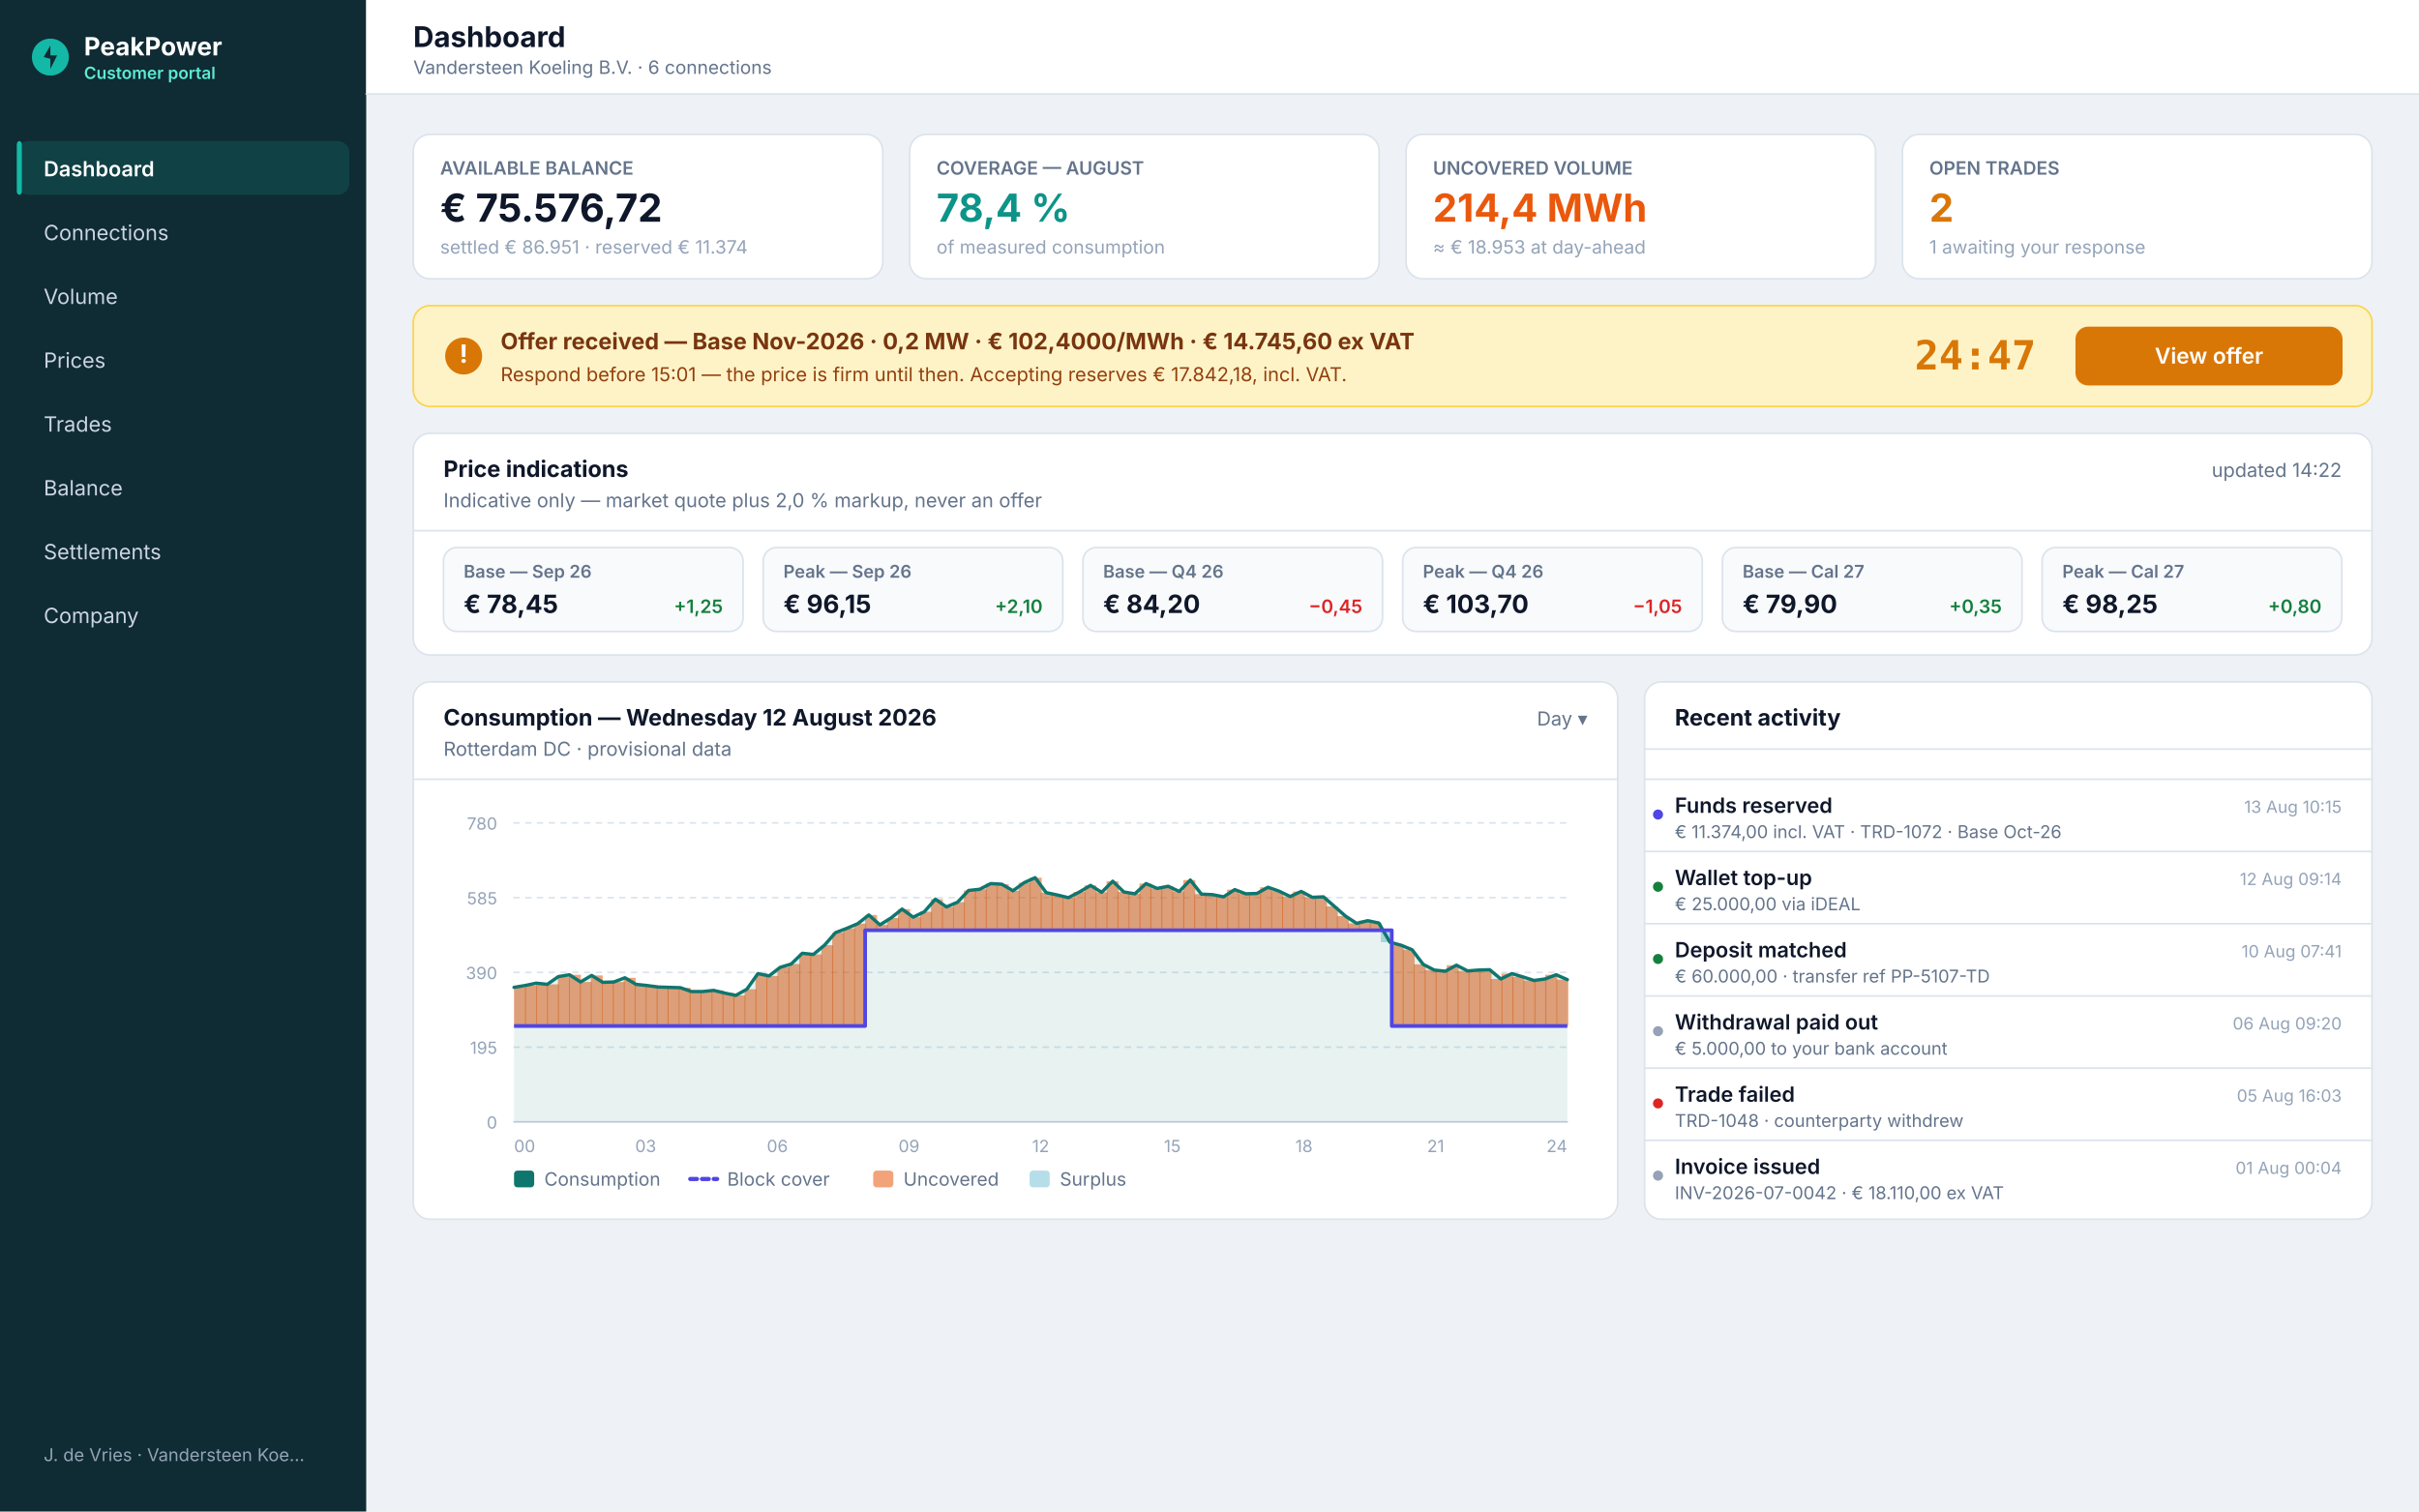
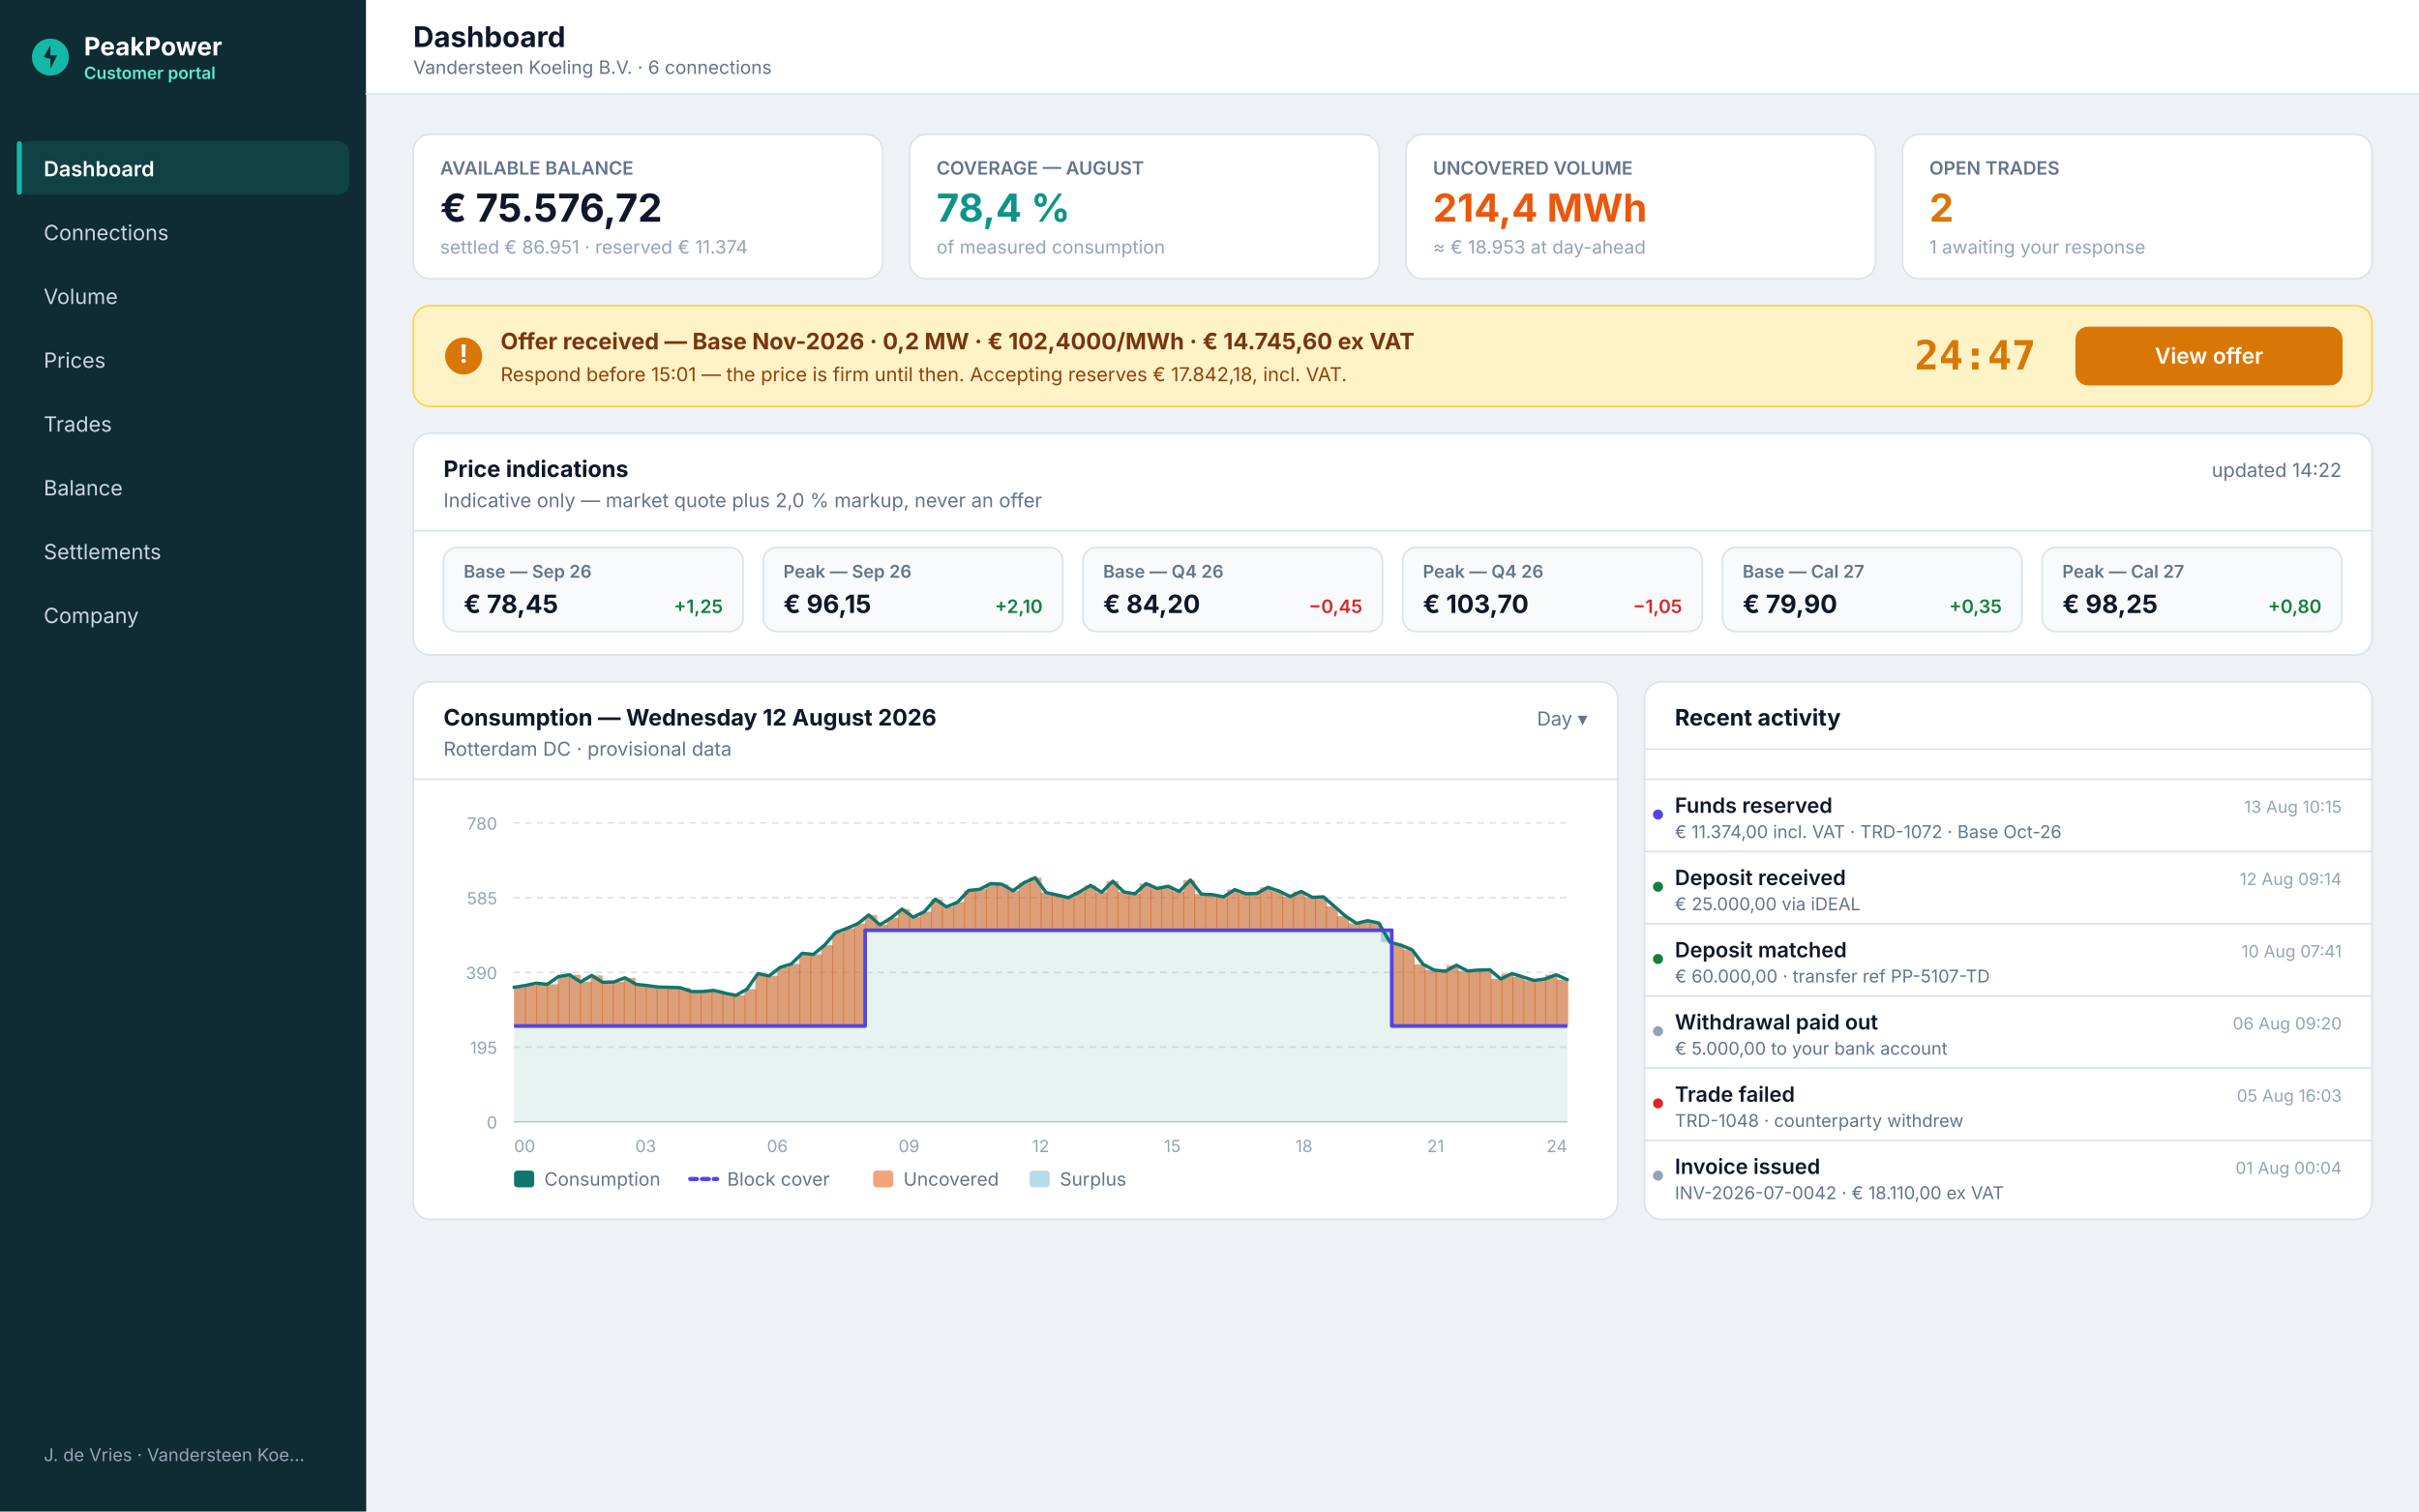
<svg xmlns="http://www.w3.org/2000/svg" viewBox="0 0 1440 900" width="1440" height="900" role="img" aria-label="Customer portal — dashboard">
  <rect x="0" y="0" width="1440" height="900" rx="0" fill="#eef2f6" stroke="none" />
  <rect x="0" y="0" width="218" height="900" rx="0" fill="#0f2b33" stroke="none" />
  <g>
    <circle cx="30" cy="34" r="11" fill="#14b8a6" stroke="none" stroke-width="1" />
    <path d="M 26 34 L 30 27 L 30 33 L 34 33 L 30 41 L 30 35 Z" fill="#0f2b33" stroke="none" stroke-width="2" stroke-linejoin="round" stroke-linecap="round" />
  </g>
  <text x="50" y="33" font-family="Inter, 'Segoe UI', -apple-system, BlinkMacSystemFont, 'Helvetica Neue', Arial, sans-serif" font-size="15" fill="#ffffff" font-weight="700" text-anchor="start">PeakPower</text>
  <text x="50" y="47" font-family="Inter, 'Segoe UI', -apple-system, BlinkMacSystemFont, 'Helvetica Neue', Arial, sans-serif" font-size="10" fill="#5eead4" font-weight="600" text-anchor="start">Customer portal</text>
  <rect x="10" y="84" width="198" height="32" rx="7" fill="rgba(20,184,166,0.16)" stroke="none" />
  <rect x="10" y="84" width="3" height="32" rx="2" fill="#14b8a6" stroke="none" />
  <text x="26" y="105" font-family="Inter, 'Segoe UI', -apple-system, BlinkMacSystemFont, 'Helvetica Neue', Arial, sans-serif" font-size="12.5" fill="#ffffff" font-weight="600" text-anchor="start">Dashboard</text>
  <text x="26" y="143" font-family="Inter, 'Segoe UI', -apple-system, BlinkMacSystemFont, 'Helvetica Neue', Arial, sans-serif" font-size="12.5" fill="#cbd5e1" font-weight="400" text-anchor="start">Connections</text>
  <text x="26" y="181" font-family="Inter, 'Segoe UI', -apple-system, BlinkMacSystemFont, 'Helvetica Neue', Arial, sans-serif" font-size="12.5" fill="#cbd5e1" font-weight="400" text-anchor="start">Volume</text>
  <text x="26" y="219" font-family="Inter, 'Segoe UI', -apple-system, BlinkMacSystemFont, 'Helvetica Neue', Arial, sans-serif" font-size="12.5" fill="#cbd5e1" font-weight="400" text-anchor="start">Prices</text>
  <text x="26" y="257" font-family="Inter, 'Segoe UI', -apple-system, BlinkMacSystemFont, 'Helvetica Neue', Arial, sans-serif" font-size="12.5" fill="#cbd5e1" font-weight="400" text-anchor="start">Trades</text>
  <text x="26" y="295" font-family="Inter, 'Segoe UI', -apple-system, BlinkMacSystemFont, 'Helvetica Neue', Arial, sans-serif" font-size="12.5" fill="#cbd5e1" font-weight="400" text-anchor="start">Balance</text>
  <text x="26" y="333" font-family="Inter, 'Segoe UI', -apple-system, BlinkMacSystemFont, 'Helvetica Neue', Arial, sans-serif" font-size="12.5" fill="#cbd5e1" font-weight="400" text-anchor="start">Settlements</text>
  <text x="26" y="371" font-family="Inter, 'Segoe UI', -apple-system, BlinkMacSystemFont, 'Helvetica Neue', Arial, sans-serif" font-size="12.5" fill="#cbd5e1" font-weight="400" text-anchor="start">Company</text>
  <text x="26" y="870" font-family="Inter, 'Segoe UI', -apple-system, BlinkMacSystemFont, 'Helvetica Neue', Arial, sans-serif" font-size="10.5" fill="#94a3b8" font-weight="400" text-anchor="start">J. de Vries · Vandersteen Koe…</text>
  <rect x="218" y="0" width="1222" height="56" rx="0" fill="#ffffff" stroke="none" />
  <line x1="218" y1="56" x2="1440" y2="56" stroke="#dbe3ec" stroke-width="1" stroke-linecap="round" />
  <text x="246" y="28" font-family="Inter, 'Segoe UI', -apple-system, BlinkMacSystemFont, 'Helvetica Neue', Arial, sans-serif" font-size="17" fill="#0f172a" font-weight="700" text-anchor="start">Dashboard</text>
  <text x="246" y="44" font-family="Inter, 'Segoe UI', -apple-system, BlinkMacSystemFont, 'Helvetica Neue', Arial, sans-serif" font-size="11" fill="#64748b" font-weight="400" text-anchor="start">Vandersteen Koeling B.V. · 6 connections</text>
  <rect x="246" y="80" width="279.5" height="86" rx="10" fill="#ffffff" stroke="#dbe3ec" stroke-width="1" />
  <text x="262" y="104" font-family="Inter, 'Segoe UI', -apple-system, BlinkMacSystemFont, 'Helvetica Neue', Arial, sans-serif" font-size="11" fill="#64748b" font-weight="600" text-anchor="start">AVAILABLE BALANCE</text>
  <text x="262" y="132" font-family="Inter, 'Segoe UI', -apple-system, BlinkMacSystemFont, 'Helvetica Neue', Arial, sans-serif" font-size="23" fill="#0f172a" font-weight="700" text-anchor="start">€ 75.576,72</text>
  <text x="262" y="151" font-family="Inter, 'Segoe UI', -apple-system, BlinkMacSystemFont, 'Helvetica Neue', Arial, sans-serif" font-size="11" fill="#94a3b8" font-weight="400" text-anchor="start">settled € 86.951 · reserved € 11.374</text>
  <rect x="541.5" y="80" width="279.5" height="86" rx="10" fill="#ffffff" stroke="#dbe3ec" stroke-width="1" />
  <text x="557.5" y="104" font-family="Inter, 'Segoe UI', -apple-system, BlinkMacSystemFont, 'Helvetica Neue', Arial, sans-serif" font-size="11" fill="#64748b" font-weight="600" text-anchor="start">COVERAGE — AUGUST</text>
  <text x="557.5" y="132" font-family="Inter, 'Segoe UI', -apple-system, BlinkMacSystemFont, 'Helvetica Neue', Arial, sans-serif" font-size="23" fill="#0d9488" font-weight="700" text-anchor="start">78,4 %</text>
  <text x="557.5" y="151" font-family="Inter, 'Segoe UI', -apple-system, BlinkMacSystemFont, 'Helvetica Neue', Arial, sans-serif" font-size="11" fill="#94a3b8" font-weight="400" text-anchor="start">of measured consumption</text>
  <rect x="837" y="80" width="279.5" height="86" rx="10" fill="#ffffff" stroke="#dbe3ec" stroke-width="1" />
  <text x="853" y="104" font-family="Inter, 'Segoe UI', -apple-system, BlinkMacSystemFont, 'Helvetica Neue', Arial, sans-serif" font-size="11" fill="#64748b" font-weight="600" text-anchor="start">UNCOVERED VOLUME</text>
  <text x="853" y="132" font-family="Inter, 'Segoe UI', -apple-system, BlinkMacSystemFont, 'Helvetica Neue', Arial, sans-serif" font-size="23" fill="#ea580c" font-weight="700" text-anchor="start">214,4 MWh</text>
  <text x="853" y="151" font-family="Inter, 'Segoe UI', -apple-system, BlinkMacSystemFont, 'Helvetica Neue', Arial, sans-serif" font-size="11" fill="#94a3b8" font-weight="400" text-anchor="start">≈ € 18.953 at day-ahead</text>
  <rect x="1132.5" y="80" width="279.5" height="86" rx="10" fill="#ffffff" stroke="#dbe3ec" stroke-width="1" />
  <text x="1148.5" y="104" font-family="Inter, 'Segoe UI', -apple-system, BlinkMacSystemFont, 'Helvetica Neue', Arial, sans-serif" font-size="11" fill="#64748b" font-weight="600" text-anchor="start">OPEN TRADES</text>
  <text x="1148.5" y="132" font-family="Inter, 'Segoe UI', -apple-system, BlinkMacSystemFont, 'Helvetica Neue', Arial, sans-serif" font-size="23" fill="#d97706" font-weight="700" text-anchor="start">2</text>
  <text x="1148.5" y="151" font-family="Inter, 'Segoe UI', -apple-system, BlinkMacSystemFont, 'Helvetica Neue', Arial, sans-serif" font-size="11" fill="#94a3b8" font-weight="400" text-anchor="start">1 awaiting your response</text>
  <rect x="246" y="182" width="1166" height="60" rx="10" fill="#fef3c7" stroke="#fcd34d" stroke-width="1" />
  <circle cx="276" cy="212" r="11" fill="#d97706" stroke="none" stroke-width="1" />
  <text x="276" y="216" font-family="Inter, 'Segoe UI', -apple-system, BlinkMacSystemFont, 'Helvetica Neue', Arial, sans-serif" font-size="15" fill="#fff" font-weight="700" text-anchor="middle">!</text>
  <text x="298" y="208" font-family="Inter, 'Segoe UI', -apple-system, BlinkMacSystemFont, 'Helvetica Neue', Arial, sans-serif" font-size="13.5" fill="#78350f" font-weight="700" text-anchor="start">Offer received — Base Nov-2026 · 0,2 MW · € 102,4000/MWh · € 14.745,60 ex VAT</text>
  <text x="298" y="227" font-family="Inter, 'Segoe UI', -apple-system, BlinkMacSystemFont, 'Helvetica Neue', Arial, sans-serif" font-size="11.5" fill="#92400e" font-weight="400" text-anchor="start">Respond before 15:01 — the price is firm until then. Accepting reserves € 17.842,18, incl. VAT.</text>
  <text x="1212" y="220" font-family="'SF Mono', 'Cascadia Mono', Menlo, Consolas, monospace" font-size="24" fill="#d97706" font-weight="700" text-anchor="end">24:47</text>
  <rect x="1236" y="195" width="158" height="34" rx="7" fill="#d97706" stroke="#d97706" stroke-width="1" />
  <text x="1315" y="216.5" font-family="Inter, 'Segoe UI', -apple-system, BlinkMacSystemFont, 'Helvetica Neue', Arial, sans-serif" font-size="13" fill="#ffffff" font-weight="600" text-anchor="middle">View offer</text>
  <rect x="246" y="258" width="1166" height="132" rx="10" fill="#ffffff" stroke="#dbe3ec" stroke-width="1" />
  <text x="264" y="284" font-family="Inter, 'Segoe UI', -apple-system, BlinkMacSystemFont, 'Helvetica Neue', Arial, sans-serif" font-size="13.5" fill="#0f172a" font-weight="700" text-anchor="start">Price indications</text>
  <text x="264" y="302" font-family="Inter, 'Segoe UI', -apple-system, BlinkMacSystemFont, 'Helvetica Neue', Arial, sans-serif" font-size="11.5" fill="#64748b" font-weight="400" text-anchor="start">Indicative only — market quote plus 2,0 % markup, never an offer</text>
  <text x="1394" y="284" font-family="Inter, 'Segoe UI', -apple-system, BlinkMacSystemFont, 'Helvetica Neue', Arial, sans-serif" font-size="11.5" fill="#64748b" font-weight="400" text-anchor="end">updated 14:22</text>
  <line x1="246" y1="316" x2="1412" y2="316" stroke="#dbe3ec" stroke-width="1" stroke-linecap="round" />
  <rect x="264" y="326" width="178.333" height="50" rx="8" fill="#f8fafc" stroke="#dbe3ec" stroke-width="1" />
  <text x="276" y="344" font-family="Inter, 'Segoe UI', -apple-system, BlinkMacSystemFont, 'Helvetica Neue', Arial, sans-serif" font-size="10.5" fill="#64748b" font-weight="600" text-anchor="start">Base — Sep 26</text>
  <text x="276" y="365" font-family="Inter, 'Segoe UI', -apple-system, BlinkMacSystemFont, 'Helvetica Neue', Arial, sans-serif" font-size="15" fill="#0f172a" font-weight="700" text-anchor="start">€ 78,45</text>
  <text x="430.333" y="365" font-family="Inter, 'Segoe UI', -apple-system, BlinkMacSystemFont, 'Helvetica Neue', Arial, sans-serif" font-size="11" fill="#15803d" font-weight="600" text-anchor="end">+1,25</text>
  <rect x="454.333" y="326" width="178.333" height="50" rx="8" fill="#f8fafc" stroke="#dbe3ec" stroke-width="1" />
  <text x="466.333" y="344" font-family="Inter, 'Segoe UI', -apple-system, BlinkMacSystemFont, 'Helvetica Neue', Arial, sans-serif" font-size="10.5" fill="#64748b" font-weight="600" text-anchor="start">Peak — Sep 26</text>
  <text x="466.333" y="365" font-family="Inter, 'Segoe UI', -apple-system, BlinkMacSystemFont, 'Helvetica Neue', Arial, sans-serif" font-size="15" fill="#0f172a" font-weight="700" text-anchor="start">€ 96,15</text>
  <text x="620.667" y="365" font-family="Inter, 'Segoe UI', -apple-system, BlinkMacSystemFont, 'Helvetica Neue', Arial, sans-serif" font-size="11" fill="#15803d" font-weight="600" text-anchor="end">+2,10</text>
  <rect x="644.667" y="326" width="178.333" height="50" rx="8" fill="#f8fafc" stroke="#dbe3ec" stroke-width="1" />
  <text x="656.667" y="344" font-family="Inter, 'Segoe UI', -apple-system, BlinkMacSystemFont, 'Helvetica Neue', Arial, sans-serif" font-size="10.5" fill="#64748b" font-weight="600" text-anchor="start">Base — Q4 26</text>
  <text x="656.667" y="365" font-family="Inter, 'Segoe UI', -apple-system, BlinkMacSystemFont, 'Helvetica Neue', Arial, sans-serif" font-size="15" fill="#0f172a" font-weight="700" text-anchor="start">€ 84,20</text>
  <text x="811" y="365" font-family="Inter, 'Segoe UI', -apple-system, BlinkMacSystemFont, 'Helvetica Neue', Arial, sans-serif" font-size="11" fill="#dc2626" font-weight="600" text-anchor="end">−0,45</text>
  <rect x="835" y="326" width="178.333" height="50" rx="8" fill="#f8fafc" stroke="#dbe3ec" stroke-width="1" />
  <text x="847" y="344" font-family="Inter, 'Segoe UI', -apple-system, BlinkMacSystemFont, 'Helvetica Neue', Arial, sans-serif" font-size="10.5" fill="#64748b" font-weight="600" text-anchor="start">Peak — Q4 26</text>
  <text x="847" y="365" font-family="Inter, 'Segoe UI', -apple-system, BlinkMacSystemFont, 'Helvetica Neue', Arial, sans-serif" font-size="15" fill="#0f172a" font-weight="700" text-anchor="start">€ 103,70</text>
  <text x="1001.333" y="365" font-family="Inter, 'Segoe UI', -apple-system, BlinkMacSystemFont, 'Helvetica Neue', Arial, sans-serif" font-size="11" fill="#dc2626" font-weight="600" text-anchor="end">−1,05</text>
  <rect x="1025.333" y="326" width="178.333" height="50" rx="8" fill="#f8fafc" stroke="#dbe3ec" stroke-width="1" />
  <text x="1037.333" y="344" font-family="Inter, 'Segoe UI', -apple-system, BlinkMacSystemFont, 'Helvetica Neue', Arial, sans-serif" font-size="10.5" fill="#64748b" font-weight="600" text-anchor="start">Base — Cal 27</text>
  <text x="1037.333" y="365" font-family="Inter, 'Segoe UI', -apple-system, BlinkMacSystemFont, 'Helvetica Neue', Arial, sans-serif" font-size="15" fill="#0f172a" font-weight="700" text-anchor="start">€ 79,90</text>
  <text x="1191.667" y="365" font-family="Inter, 'Segoe UI', -apple-system, BlinkMacSystemFont, 'Helvetica Neue', Arial, sans-serif" font-size="11" fill="#15803d" font-weight="600" text-anchor="end">+0,35</text>
  <rect x="1215.667" y="326" width="178.333" height="50" rx="8" fill="#f8fafc" stroke="#dbe3ec" stroke-width="1" />
  <text x="1227.667" y="344" font-family="Inter, 'Segoe UI', -apple-system, BlinkMacSystemFont, 'Helvetica Neue', Arial, sans-serif" font-size="10.5" fill="#64748b" font-weight="600" text-anchor="start">Peak — Cal 27</text>
  <text x="1227.667" y="365" font-family="Inter, 'Segoe UI', -apple-system, BlinkMacSystemFont, 'Helvetica Neue', Arial, sans-serif" font-size="15" fill="#0f172a" font-weight="700" text-anchor="start">€ 98,25</text>
  <text x="1382" y="365" font-family="Inter, 'Segoe UI', -apple-system, BlinkMacSystemFont, 'Helvetica Neue', Arial, sans-serif" font-size="11" fill="#15803d" font-weight="600" text-anchor="end">+0,80</text>
  <rect x="246" y="406" width="717" height="320" rx="10" fill="#ffffff" stroke="#dbe3ec" stroke-width="1" />
  <text x="264" y="432" font-family="Inter, 'Segoe UI', -apple-system, BlinkMacSystemFont, 'Helvetica Neue', Arial, sans-serif" font-size="13.5" fill="#0f172a" font-weight="700" text-anchor="start">Consumption — Wednesday 12 August 2026</text>
  <text x="264" y="450" font-family="Inter, 'Segoe UI', -apple-system, BlinkMacSystemFont, 'Helvetica Neue', Arial, sans-serif" font-size="11.5" fill="#64748b" font-weight="400" text-anchor="start">Rotterdam DC · provisional data</text>
  <text x="945" y="432" font-family="Inter, 'Segoe UI', -apple-system, BlinkMacSystemFont, 'Helvetica Neue', Arial, sans-serif" font-size="11.5" fill="#64748b" font-weight="400" text-anchor="end">Day ▾</text>
  <line x1="246" y1="464" x2="963" y2="464" stroke="#dbe3ec" stroke-width="1" stroke-linecap="round" />
  <line x1="306" y1="490" x2="933" y2="490" stroke="#dbe3ec" stroke-width="1" stroke-dasharray="3 4" stroke-linecap="round" />
  <text x="296" y="494" font-family="Inter, 'Segoe UI', -apple-system, BlinkMacSystemFont, 'Helvetica Neue', Arial, sans-serif" font-size="10" fill="#94a3b8" font-weight="400" text-anchor="end">780</text>
  <line x1="306" y1="534.5" x2="933" y2="534.5" stroke="#dbe3ec" stroke-width="1" stroke-dasharray="3 4" stroke-linecap="round" />
  <text x="296" y="538.5" font-family="Inter, 'Segoe UI', -apple-system, BlinkMacSystemFont, 'Helvetica Neue', Arial, sans-serif" font-size="10" fill="#94a3b8" font-weight="400" text-anchor="end">585</text>
  <line x1="306" y1="579" x2="933" y2="579" stroke="#dbe3ec" stroke-width="1" stroke-dasharray="3 4" stroke-linecap="round" />
  <text x="296" y="583" font-family="Inter, 'Segoe UI', -apple-system, BlinkMacSystemFont, 'Helvetica Neue', Arial, sans-serif" font-size="10" fill="#94a3b8" font-weight="400" text-anchor="end">390</text>
  <line x1="306" y1="623.5" x2="933" y2="623.5" stroke="#dbe3ec" stroke-width="1" stroke-dasharray="3 4" stroke-linecap="round" />
  <text x="296" y="627.5" font-family="Inter, 'Segoe UI', -apple-system, BlinkMacSystemFont, 'Helvetica Neue', Arial, sans-serif" font-size="10" fill="#94a3b8" font-weight="400" text-anchor="end">195</text>
  <line x1="306" y1="668" x2="933" y2="668" stroke="#c3cede" stroke-width="1" stroke-linecap="round" />
  <text x="296" y="672" font-family="Inter, 'Segoe UI', -apple-system, BlinkMacSystemFont, 'Helvetica Neue', Arial, sans-serif" font-size="10" fill="#94a3b8" font-weight="400" text-anchor="end">0</text>
  <text x="306" y="686" font-family="Inter, 'Segoe UI', -apple-system, BlinkMacSystemFont, 'Helvetica Neue', Arial, sans-serif" font-size="10" fill="#94a3b8" font-weight="400" text-anchor="start">00</text>
  <text x="384.375" y="686" font-family="Inter, 'Segoe UI', -apple-system, BlinkMacSystemFont, 'Helvetica Neue', Arial, sans-serif" font-size="10" fill="#94a3b8" font-weight="400" text-anchor="middle">03</text>
  <text x="462.75" y="686" font-family="Inter, 'Segoe UI', -apple-system, BlinkMacSystemFont, 'Helvetica Neue', Arial, sans-serif" font-size="10" fill="#94a3b8" font-weight="400" text-anchor="middle">06</text>
  <text x="541.125" y="686" font-family="Inter, 'Segoe UI', -apple-system, BlinkMacSystemFont, 'Helvetica Neue', Arial, sans-serif" font-size="10" fill="#94a3b8" font-weight="400" text-anchor="middle">09</text>
  <text x="619.5" y="686" font-family="Inter, 'Segoe UI', -apple-system, BlinkMacSystemFont, 'Helvetica Neue', Arial, sans-serif" font-size="10" fill="#94a3b8" font-weight="400" text-anchor="middle">12</text>
  <text x="697.875" y="686" font-family="Inter, 'Segoe UI', -apple-system, BlinkMacSystemFont, 'Helvetica Neue', Arial, sans-serif" font-size="10" fill="#94a3b8" font-weight="400" text-anchor="middle">15</text>
  <text x="776.25" y="686" font-family="Inter, 'Segoe UI', -apple-system, BlinkMacSystemFont, 'Helvetica Neue', Arial, sans-serif" font-size="10" fill="#94a3b8" font-weight="400" text-anchor="middle">18</text>
  <text x="854.625" y="686" font-family="Inter, 'Segoe UI', -apple-system, BlinkMacSystemFont, 'Helvetica Neue', Arial, sans-serif" font-size="10" fill="#94a3b8" font-weight="400" text-anchor="middle">21</text>
  <text x="933" y="686" font-family="Inter, 'Segoe UI', -apple-system, BlinkMacSystemFont, 'Helvetica Neue', Arial, sans-serif" font-size="10" fill="#94a3b8" font-weight="400" text-anchor="end">24</text>
  <rect x="822.0" y="553.9" width="7.1" height="7.1" fill="#0891b2" opacity="0.3" />
  <rect x="306.0" y="587.9" width="7.1" height="23.0" fill="#ea580c" opacity="0.55" />
  <rect x="312.5" y="586.8" width="7.1" height="24.2" fill="#ea580c" opacity="0.55" />
  <rect x="319.1" y="585.4" width="7.1" height="25.6" fill="#ea580c" opacity="0.55" />
  <rect x="325.6" y="586.1" width="7.1" height="24.9" fill="#ea580c" opacity="0.55" />
  <rect x="332.1" y="581.5" width="7.1" height="29.4" fill="#ea580c" opacity="0.55" />
  <rect x="338.7" y="580.4" width="7.1" height="30.6" fill="#ea580c" opacity="0.55" />
  <rect x="345.2" y="584.7" width="7.1" height="26.2" fill="#ea580c" opacity="0.55" />
  <rect x="351.7" y="580.8" width="7.1" height="30.1" fill="#ea580c" opacity="0.55" />
  <rect x="358.3" y="584.9" width="7.1" height="26.0" fill="#ea580c" opacity="0.55" />
  <rect x="364.8" y="584.7" width="7.1" height="26.2" fill="#ea580c" opacity="0.55" />
  <rect x="371.3" y="582.2" width="7.1" height="28.8" fill="#ea580c" opacity="0.55" />
  <rect x="377.8" y="586.1" width="7.1" height="24.9" fill="#ea580c" opacity="0.55" />
  <rect x="384.4" y="586.8" width="7.1" height="24.2" fill="#ea580c" opacity="0.55" />
  <rect x="390.9" y="587.7" width="7.1" height="23.3" fill="#ea580c" opacity="0.55" />
  <rect x="397.4" y="587.9" width="7.1" height="23.0" fill="#ea580c" opacity="0.55" />
  <rect x="404.0" y="588.1" width="7.1" height="22.8" fill="#ea580c" opacity="0.55" />
  <rect x="410.5" y="590.4" width="7.1" height="20.5" fill="#ea580c" opacity="0.55" />
  <rect x="417.0" y="590.4" width="7.1" height="20.5" fill="#ea580c" opacity="0.55" />
  <rect x="423.6" y="589.7" width="7.1" height="21.2" fill="#ea580c" opacity="0.55" />
  <rect x="430.1" y="591.3" width="7.1" height="19.6" fill="#ea580c" opacity="0.55" />
  <rect x="436.6" y="592.7" width="7.1" height="18.3" fill="#ea580c" opacity="0.55" />
  <rect x="443.2" y="589.0" width="7.1" height="21.9" fill="#ea580c" opacity="0.55" />
  <rect x="449.7" y="579.7" width="7.1" height="31.3" fill="#ea580c" opacity="0.55" />
  <rect x="456.2" y="581.1" width="7.1" height="29.9" fill="#ea580c" opacity="0.55" />
  <rect x="462.8" y="576.0" width="7.1" height="34.9" fill="#ea580c" opacity="0.55" />
  <rect x="469.3" y="574.0" width="7.1" height="37.0" fill="#ea580c" opacity="0.55" />
  <rect x="475.8" y="567.6" width="7.1" height="43.4" fill="#ea580c" opacity="0.55" />
  <rect x="482.3" y="568.3" width="7.1" height="42.7" fill="#ea580c" opacity="0.55" />
  <rect x="488.9" y="562.8" width="7.1" height="48.2" fill="#ea580c" opacity="0.55" />
  <rect x="495.4" y="555.3" width="7.1" height="55.7" fill="#ea580c" opacity="0.55" />
  <rect x="501.9" y="552.8" width="7.1" height="58.2" fill="#ea580c" opacity="0.55" />
  <rect x="508.5" y="550.0" width="7.1" height="60.9" fill="#ea580c" opacity="0.55" />
  <rect x="515.0" y="544.8" width="7.1" height="9.1" fill="#ea580c" opacity="0.55" />
  <rect x="521.5" y="550.7" width="7.1" height="3.2" fill="#ea580c" opacity="0.55" />
  <rect x="528.1" y="546.6" width="7.1" height="7.3" fill="#ea580c" opacity="0.55" />
  <rect x="534.6" y="541.3" width="7.1" height="12.6" fill="#ea580c" opacity="0.55" />
  <rect x="541.1" y="546.1" width="7.1" height="7.8" fill="#ea580c" opacity="0.55" />
  <rect x="547.7" y="542.9" width="7.1" height="11.0" fill="#ea580c" opacity="0.55" />
  <rect x="554.2" y="535.4" width="7.1" height="18.5" fill="#ea580c" opacity="0.55" />
  <rect x="560.7" y="540.0" width="7.1" height="13.9" fill="#ea580c" opacity="0.55" />
  <rect x="567.3" y="537.2" width="7.1" height="16.7" fill="#ea580c" opacity="0.55" />
  <rect x="573.8" y="530.2" width="7.1" height="23.7" fill="#ea580c" opacity="0.55" />
  <rect x="580.3" y="529.5" width="7.1" height="24.4" fill="#ea580c" opacity="0.55" />
  <rect x="586.8" y="526.1" width="7.1" height="27.8" fill="#ea580c" opacity="0.55" />
  <rect x="593.4" y="526.5" width="7.1" height="27.4" fill="#ea580c" opacity="0.55" />
  <rect x="599.9" y="530.4" width="7.1" height="23.5" fill="#ea580c" opacity="0.55" />
  <rect x="606.4" y="525.6" width="7.1" height="28.3" fill="#ea580c" opacity="0.55" />
  <rect x="613.0" y="522.6" width="7.1" height="31.3" fill="#ea580c" opacity="0.55" />
  <rect x="619.5" y="531.5" width="7.1" height="22.4" fill="#ea580c" opacity="0.55" />
  <rect x="626.0" y="532.9" width="7.1" height="21.0" fill="#ea580c" opacity="0.55" />
  <rect x="632.6" y="534.5" width="7.1" height="19.4" fill="#ea580c" opacity="0.55" />
  <rect x="639.1" y="531.1" width="7.1" height="22.8" fill="#ea580c" opacity="0.55" />
  <rect x="645.6" y="527.2" width="7.1" height="26.7" fill="#ea580c" opacity="0.55" />
  <rect x="652.2" y="531.3" width="7.1" height="22.6" fill="#ea580c" opacity="0.55" />
  <rect x="658.7" y="524.7" width="7.1" height="29.2" fill="#ea580c" opacity="0.55" />
  <rect x="665.2" y="531.1" width="7.1" height="22.8" fill="#ea580c" opacity="0.55" />
  <rect x="671.8" y="532.2" width="7.1" height="21.7" fill="#ea580c" opacity="0.55" />
  <rect x="678.3" y="526.1" width="7.1" height="27.8" fill="#ea580c" opacity="0.55" />
  <rect x="684.8" y="529.0" width="7.1" height="24.9" fill="#ea580c" opacity="0.55" />
  <rect x="691.3" y="527.7" width="7.1" height="26.2" fill="#ea580c" opacity="0.55" />
  <rect x="697.9" y="530.8" width="7.1" height="23.0" fill="#ea580c" opacity="0.55" />
  <rect x="704.4" y="524.0" width="7.1" height="29.9" fill="#ea580c" opacity="0.55" />
  <rect x="710.9" y="532.4" width="7.1" height="21.5" fill="#ea580c" opacity="0.55" />
  <rect x="717.5" y="532.7" width="7.1" height="21.2" fill="#ea580c" opacity="0.55" />
  <rect x="724.0" y="534.0" width="7.1" height="19.9" fill="#ea580c" opacity="0.55" />
  <rect x="730.5" y="529.7" width="7.1" height="24.2" fill="#ea580c" opacity="0.55" />
  <rect x="737.1" y="532.2" width="7.1" height="21.7" fill="#ea580c" opacity="0.55" />
  <rect x="743.6" y="532.0" width="7.1" height="21.9" fill="#ea580c" opacity="0.55" />
  <rect x="750.1" y="528.3" width="7.1" height="25.6" fill="#ea580c" opacity="0.55" />
  <rect x="756.7" y="530.6" width="7.1" height="23.3" fill="#ea580c" opacity="0.55" />
  <rect x="763.2" y="533.8" width="7.1" height="20.1" fill="#ea580c" opacity="0.55" />
  <rect x="769.7" y="530.8" width="7.1" height="23.0" fill="#ea580c" opacity="0.55" />
  <rect x="776.3" y="534.3" width="7.1" height="19.6" fill="#ea580c" opacity="0.55" />
  <rect x="782.8" y="534.0" width="7.1" height="19.9" fill="#ea580c" opacity="0.55" />
  <rect x="789.3" y="539.7" width="7.1" height="14.1" fill="#ea580c" opacity="0.55" />
  <rect x="795.8" y="545.5" width="7.1" height="8.4" fill="#ea580c" opacity="0.55" />
  <rect x="802.4" y="549.8" width="7.1" height="4.1" fill="#ea580c" opacity="0.55" />
  <rect x="808.9" y="548.2" width="7.1" height="5.7" fill="#ea580c" opacity="0.55" />
  <rect x="815.4" y="549.6" width="7.1" height="4.3" fill="#ea580c" opacity="0.55" />
  <rect x="828.5" y="562.8" width="7.1" height="48.2" fill="#ea580c" opacity="0.55" />
  <rect x="835.0" y="565.5" width="7.1" height="45.4" fill="#ea580c" opacity="0.55" />
  <rect x="841.6" y="574.2" width="7.1" height="36.7" fill="#ea580c" opacity="0.55" />
  <rect x="848.1" y="577.6" width="7.1" height="33.3" fill="#ea580c" opacity="0.55" />
  <rect x="854.6" y="578.3" width="7.1" height="32.6" fill="#ea580c" opacity="0.55" />
  <rect x="861.2" y="574.7" width="7.1" height="36.3" fill="#ea580c" opacity="0.55" />
  <rect x="867.7" y="578.1" width="7.1" height="32.9" fill="#ea580c" opacity="0.55" />
  <rect x="874.2" y="577.6" width="7.1" height="33.3" fill="#ea580c" opacity="0.55" />
  <rect x="880.8" y="577.4" width="7.1" height="33.5" fill="#ea580c" opacity="0.55" />
  <rect x="887.3" y="582.9" width="7.1" height="28.1" fill="#ea580c" opacity="0.55" />
  <rect x="893.8" y="579.7" width="7.1" height="31.3" fill="#ea580c" opacity="0.55" />
  <rect x="900.3" y="581.7" width="7.1" height="29.2" fill="#ea580c" opacity="0.55" />
  <rect x="906.9" y="583.8" width="7.1" height="27.2" fill="#ea580c" opacity="0.55" />
  <rect x="913.4" y="582.9" width="7.1" height="28.1" fill="#ea580c" opacity="0.55" />
  <rect x="919.9" y="580.4" width="7.1" height="30.6" fill="#ea580c" opacity="0.55" />
  <rect x="926.5" y="583.3" width="7.1" height="27.6" fill="#ea580c" opacity="0.55" />
  <path d="M 306.0 587.9 L 312.6 586.8 L 319.2 585.4 L 325.8 586.1 L 332.4 581.5 L 339.0 580.4 L 345.6 584.7 L 352.2 580.8 L 358.8 584.9 L 365.4 584.7 L 372.0 582.2 L 378.6 586.1 L 385.2 586.8 L 391.8 587.7 L 398.4 587.9 L 405.0 588.1 L 411.6 590.4 L 418.2 590.4 L 424.8 589.7 L 431.4 591.3 L 438.0 592.7 L 444.6 589.0 L 451.2 579.7 L 457.8 581.1 L 464.4 576.0 L 471.0 574.0 L 477.6 567.6 L 484.2 568.3 L 490.8 562.8 L 497.4 555.3 L 504.0 552.8 L 510.6 550.0 L 517.2 544.8 L 523.8 550.7 L 530.4 546.6 L 537.0 541.3 L 543.6 546.1 L 550.2 542.9 L 556.8 535.4 L 563.4 540.0 L 570.0 537.2 L 576.6 530.2 L 583.2 529.5 L 589.8 526.1 L 596.4 526.5 L 603.0 530.4 L 609.6 525.6 L 616.2 522.6 L 622.8 531.5 L 629.4 532.9 L 636.0 534.5 L 642.6 531.1 L 649.2 527.2 L 655.8 531.3 L 662.4 524.7 L 669.0 531.1 L 675.6 532.2 L 682.2 526.1 L 688.8 529.0 L 695.4 527.7 L 702.0 530.8 L 708.6 524.0 L 715.2 532.4 L 721.8 532.7 L 728.4 534.0 L 735.0 529.7 L 741.6 532.2 L 748.2 532.0 L 754.8 528.3 L 761.4 530.6 L 768.0 533.8 L 774.6 530.8 L 781.2 534.3 L 787.8 534.0 L 794.4 539.7 L 801.0 545.5 L 807.6 549.8 L 814.2 548.2 L 820.8 549.6 L 827.4 561.0 L 834.0 562.8 L 840.6 565.5 L 847.2 574.2 L 853.8 577.6 L 860.4 578.3 L 867.0 574.7 L 873.6 578.1 L 880.2 577.6 L 886.8 577.4 L 893.4 582.9 L 900.0 579.7 L 906.6 581.7 L 913.2 583.8 L 919.8 582.9 L 926.4 580.4 L 933.0 583.3 L 933 668 L 306 668 Z" fill="#0f766e" stroke="none" stroke-width="2" stroke-linejoin="round" stroke-linecap="round" opacity="0.1" />
  <path d="M 306.0 587.9 L 312.6 586.8 L 319.2 585.4 L 325.8 586.1 L 332.4 581.5 L 339.0 580.4 L 345.6 584.7 L 352.2 580.8 L 358.8 584.9 L 365.4 584.7 L 372.0 582.2 L 378.6 586.1 L 385.2 586.8 L 391.8 587.7 L 398.4 587.9 L 405.0 588.1 L 411.6 590.4 L 418.2 590.4 L 424.8 589.7 L 431.4 591.3 L 438.0 592.7 L 444.6 589.0 L 451.2 579.7 L 457.8 581.1 L 464.4 576.0 L 471.0 574.0 L 477.6 567.6 L 484.2 568.3 L 490.8 562.8 L 497.4 555.3 L 504.0 552.8 L 510.6 550.0 L 517.2 544.8 L 523.8 550.7 L 530.4 546.6 L 537.0 541.3 L 543.6 546.1 L 550.2 542.9 L 556.8 535.4 L 563.4 540.0 L 570.0 537.2 L 576.6 530.2 L 583.2 529.5 L 589.8 526.1 L 596.4 526.5 L 603.0 530.4 L 609.6 525.6 L 616.2 522.6 L 622.8 531.5 L 629.4 532.9 L 636.0 534.5 L 642.6 531.1 L 649.2 527.2 L 655.8 531.3 L 662.4 524.7 L 669.0 531.1 L 675.6 532.2 L 682.2 526.1 L 688.8 529.0 L 695.4 527.7 L 702.0 530.8 L 708.6 524.0 L 715.2 532.4 L 721.8 532.7 L 728.4 534.0 L 735.0 529.7 L 741.6 532.2 L 748.2 532.0 L 754.8 528.3 L 761.4 530.6 L 768.0 533.8 L 774.6 530.8 L 781.2 534.3 L 787.8 534.0 L 794.4 539.7 L 801.0 545.5 L 807.6 549.8 L 814.2 548.2 L 820.8 549.6 L 827.4 561.0 L 834.0 562.8 L 840.6 565.5 L 847.2 574.2 L 853.8 577.6 L 860.4 578.3 L 867.0 574.7 L 873.6 578.1 L 880.2 577.6 L 886.8 577.4 L 893.4 582.9 L 900.0 579.7 L 906.6 581.7 L 913.2 583.8 L 919.8 582.9 L 926.4 580.4 L 933.0 583.3" fill="none" stroke="#0f766e" stroke-width="2" stroke-linejoin="round" stroke-linecap="round" />
  <path d="M 306.0 610.9 L 312.5 610.9 L 312.5 610.9 L 319.1 610.9 L 319.1 610.9 L 325.6 610.9 L 325.6 610.9 L 332.1 610.9 L 332.1 610.9 L 338.7 610.9 L 338.7 610.9 L 345.2 610.9 L 345.2 610.9 L 351.7 610.9 L 351.7 610.9 L 358.3 610.9 L 358.3 610.9 L 364.8 610.9 L 364.8 610.9 L 371.3 610.9 L 371.3 610.9 L 377.8 610.9 L 377.8 610.9 L 384.4 610.9 L 384.4 610.9 L 390.9 610.9 L 390.9 610.9 L 397.4 610.9 L 397.4 610.9 L 404.0 610.9 L 404.0 610.9 L 410.5 610.9 L 410.5 610.9 L 417.0 610.9 L 417.0 610.9 L 423.6 610.9 L 423.6 610.9 L 430.1 610.9 L 430.1 610.9 L 436.6 610.9 L 436.6 610.9 L 443.2 610.9 L 443.2 610.9 L 449.7 610.9 L 449.7 610.9 L 456.2 610.9 L 456.2 610.9 L 462.8 610.9 L 462.8 610.9 L 469.3 610.9 L 469.3 610.9 L 475.8 610.9 L 475.8 610.9 L 482.3 610.9 L 482.3 610.9 L 488.9 610.9 L 488.9 610.9 L 495.4 610.9 L 495.4 610.9 L 501.9 610.9 L 501.9 610.9 L 508.5 610.9 L 508.5 610.9 L 515.0 610.9 L 515.0 553.9 L 521.5 553.9 L 521.5 553.9 L 528.1 553.9 L 528.1 553.9 L 534.6 553.9 L 534.6 553.9 L 541.1 553.9 L 541.1 553.9 L 547.7 553.9 L 547.7 553.9 L 554.2 553.9 L 554.2 553.9 L 560.7 553.9 L 560.7 553.9 L 567.3 553.9 L 567.3 553.9 L 573.8 553.9 L 573.8 553.9 L 580.3 553.9 L 580.3 553.9 L 586.8 553.9 L 586.8 553.9 L 593.4 553.9 L 593.4 553.9 L 599.9 553.9 L 599.9 553.9 L 606.4 553.9 L 606.4 553.9 L 613.0 553.9 L 613.0 553.9 L 619.5 553.9 L 619.5 553.9 L 626.0 553.9 L 626.0 553.9 L 632.6 553.9 L 632.6 553.9 L 639.1 553.9 L 639.1 553.9 L 645.6 553.9 L 645.6 553.9 L 652.2 553.9 L 652.2 553.9 L 658.7 553.9 L 658.7 553.9 L 665.2 553.9 L 665.2 553.9 L 671.8 553.9 L 671.8 553.9 L 678.3 553.9 L 678.3 553.9 L 684.8 553.9 L 684.8 553.9 L 691.3 553.9 L 691.3 553.9 L 697.9 553.9 L 697.9 553.9 L 704.4 553.9 L 704.4 553.9 L 710.9 553.9 L 710.9 553.9 L 717.5 553.9 L 717.5 553.9 L 724.0 553.9 L 724.0 553.9 L 730.5 553.9 L 730.5 553.9 L 737.1 553.9 L 737.1 553.9 L 743.6 553.9 L 743.6 553.9 L 750.1 553.9 L 750.1 553.9 L 756.7 553.9 L 756.7 553.9 L 763.2 553.9 L 763.2 553.9 L 769.7 553.9 L 769.7 553.9 L 776.3 553.9 L 776.3 553.9 L 782.8 553.9 L 782.8 553.9 L 789.3 553.9 L 789.3 553.9 L 795.8 553.9 L 795.8 553.9 L 802.4 553.9 L 802.4 553.9 L 808.9 553.9 L 808.9 553.9 L 815.4 553.9 L 815.4 553.9 L 822.0 553.9 L 822.0 553.9 L 828.5 553.9 L 828.5 610.9 L 835.0 610.9 L 835.0 610.9 L 841.6 610.9 L 841.6 610.9 L 848.1 610.9 L 848.1 610.9 L 854.6 610.9 L 854.6 610.9 L 861.2 610.9 L 861.2 610.9 L 867.7 610.9 L 867.7 610.9 L 874.2 610.9 L 874.2 610.9 L 880.8 610.9 L 880.8 610.9 L 887.3 610.9 L 887.3 610.9 L 893.8 610.9 L 893.8 610.9 L 900.3 610.9 L 900.3 610.9 L 906.9 610.9 L 906.9 610.9 L 913.4 610.9 L 913.4 610.9 L 919.9 610.9 L 919.9 610.9 L 926.5 610.9 L 926.5 610.9 L 933.0 610.9" fill="none" stroke="#4f46e5" stroke-width="2.2" stroke-linejoin="round" stroke-linecap="butt" />
  <rect x="306" y="697" width="12" height="10" rx="2" fill="#0f766e" stroke="none" />
  <text x="324" y="706" font-family="Inter, 'Segoe UI', -apple-system, BlinkMacSystemFont, 'Helvetica Neue', Arial, sans-serif" font-size="11" fill="#64748b" font-weight="400" text-anchor="start">Consumption</text>
  <line x1="410.9" y1="702" x2="426.9" y2="702" stroke="#4f46e5" stroke-width="2.5" stroke-dasharray="4 3" stroke-linecap="round" />
  <text x="432.9" y="706" font-family="Inter, 'Segoe UI', -apple-system, BlinkMacSystemFont, 'Helvetica Neue', Arial, sans-serif" font-size="11" fill="#64748b" font-weight="400" text-anchor="start">Block cover</text>
  <rect x="519.8" y="697" width="12" height="10" rx="2" fill="#ea580c" stroke="none" opacity="0.55" />
  <text x="537.8" y="706" font-family="Inter, 'Segoe UI', -apple-system, BlinkMacSystemFont, 'Helvetica Neue', Arial, sans-serif" font-size="11" fill="#64748b" font-weight="400" text-anchor="start">Uncovered</text>
  <rect x="612.9" y="697" width="12" height="10" rx="2" fill="#0891b2" stroke="none" opacity="0.3" />
  <text x="630.9" y="706" font-family="Inter, 'Segoe UI', -apple-system, BlinkMacSystemFont, 'Helvetica Neue', Arial, sans-serif" font-size="11" fill="#64748b" font-weight="400" text-anchor="start">Surplus</text>
  <rect x="979" y="406" width="433" height="320" rx="10" fill="#ffffff" stroke="#dbe3ec" stroke-width="1" />
  <text x="997" y="432" font-family="Inter, 'Segoe UI', -apple-system, BlinkMacSystemFont, 'Helvetica Neue', Arial, sans-serif" font-size="13.5" fill="#0f172a" font-weight="700" text-anchor="start">Recent activity</text>
  <line x1="979" y1="446" x2="1412" y2="446" stroke="#dbe3ec" stroke-width="1" stroke-linecap="round" />
  <line x1="979" y1="464" x2="1412" y2="464" stroke="#dbe3ec" stroke-width="1" stroke-linecap="round" />
  <text x="997" y="484" font-family="Inter, 'Segoe UI', -apple-system, BlinkMacSystemFont, 'Helvetica Neue', Arial, sans-serif" font-size="12.5" fill="#0f172a" font-weight="600" text-anchor="start">Funds reserved</text>
  <text x="997" y="499" font-family="Inter, 'Segoe UI', -apple-system, BlinkMacSystemFont, 'Helvetica Neue', Arial, sans-serif" font-size="10.5" fill="#64748b" font-weight="400" text-anchor="start">€ 11.374,00 incl. VAT · TRD-1072 · Base Oct-26</text>
  <text x="1394" y="484" font-family="Inter, 'Segoe UI', -apple-system, BlinkMacSystemFont, 'Helvetica Neue', Arial, sans-serif" font-size="10" fill="#94a3b8" font-weight="400" text-anchor="end">13 Aug 10:15</text>
  <circle cx="987" cy="485" r="3" fill="#4f46e5" stroke="none" stroke-width="1" />
  <line x1="979" y1="507" x2="1412" y2="507" stroke="#dbe3ec" stroke-width="1" stroke-linecap="round" />
-   <text x="997" y="527" font-family="Inter, 'Segoe UI', -apple-system, BlinkMacSystemFont, 'Helvetica Neue', Arial, sans-serif" font-size="12.5" fill="#0f172a" font-weight="600" text-anchor="start">Wallet top-up</text>
+   <text x="997" y="527" font-family="Inter, 'Segoe UI', -apple-system, BlinkMacSystemFont, 'Helvetica Neue', Arial, sans-serif" font-size="12.5" fill="#0f172a" font-weight="600" text-anchor="start">Deposit received</text>
  <text x="997" y="542" font-family="Inter, 'Segoe UI', -apple-system, BlinkMacSystemFont, 'Helvetica Neue', Arial, sans-serif" font-size="10.5" fill="#64748b" font-weight="400" text-anchor="start">€ 25.000,00 via iDEAL</text>
  <text x="1394" y="527" font-family="Inter, 'Segoe UI', -apple-system, BlinkMacSystemFont, 'Helvetica Neue', Arial, sans-serif" font-size="10" fill="#94a3b8" font-weight="400" text-anchor="end">12 Aug 09:14</text>
  <circle cx="987" cy="528" r="3" fill="#15803d" stroke="none" stroke-width="1" />
  <line x1="979" y1="550" x2="1412" y2="550" stroke="#dbe3ec" stroke-width="1" stroke-linecap="round" />
  <text x="997" y="570" font-family="Inter, 'Segoe UI', -apple-system, BlinkMacSystemFont, 'Helvetica Neue', Arial, sans-serif" font-size="12.5" fill="#0f172a" font-weight="600" text-anchor="start">Deposit matched</text>
  <text x="997" y="585" font-family="Inter, 'Segoe UI', -apple-system, BlinkMacSystemFont, 'Helvetica Neue', Arial, sans-serif" font-size="10.5" fill="#64748b" font-weight="400" text-anchor="start">€ 60.000,00 · transfer ref PP-5107-TD</text>
  <text x="1394" y="570" font-family="Inter, 'Segoe UI', -apple-system, BlinkMacSystemFont, 'Helvetica Neue', Arial, sans-serif" font-size="10" fill="#94a3b8" font-weight="400" text-anchor="end">10 Aug 07:41</text>
  <circle cx="987" cy="571" r="3" fill="#15803d" stroke="none" stroke-width="1" />
  <line x1="979" y1="593" x2="1412" y2="593" stroke="#dbe3ec" stroke-width="1" stroke-linecap="round" />
  <text x="997" y="613" font-family="Inter, 'Segoe UI', -apple-system, BlinkMacSystemFont, 'Helvetica Neue', Arial, sans-serif" font-size="12.5" fill="#0f172a" font-weight="600" text-anchor="start">Withdrawal paid out</text>
  <text x="997" y="628" font-family="Inter, 'Segoe UI', -apple-system, BlinkMacSystemFont, 'Helvetica Neue', Arial, sans-serif" font-size="10.5" fill="#64748b" font-weight="400" text-anchor="start">€ 5.000,00 to your bank account</text>
  <text x="1394" y="613" font-family="Inter, 'Segoe UI', -apple-system, BlinkMacSystemFont, 'Helvetica Neue', Arial, sans-serif" font-size="10" fill="#94a3b8" font-weight="400" text-anchor="end">06 Aug 09:20</text>
  <circle cx="987" cy="614" r="3" fill="#94a3b8" stroke="none" stroke-width="1" />
  <line x1="979" y1="636" x2="1412" y2="636" stroke="#dbe3ec" stroke-width="1" stroke-linecap="round" />
  <text x="997" y="656" font-family="Inter, 'Segoe UI', -apple-system, BlinkMacSystemFont, 'Helvetica Neue', Arial, sans-serif" font-size="12.5" fill="#0f172a" font-weight="600" text-anchor="start">Trade failed</text>
  <text x="997" y="671" font-family="Inter, 'Segoe UI', -apple-system, BlinkMacSystemFont, 'Helvetica Neue', Arial, sans-serif" font-size="10.5" fill="#64748b" font-weight="400" text-anchor="start">TRD-1048 · counterparty withdrew</text>
  <text x="1394" y="656" font-family="Inter, 'Segoe UI', -apple-system, BlinkMacSystemFont, 'Helvetica Neue', Arial, sans-serif" font-size="10" fill="#94a3b8" font-weight="400" text-anchor="end">05 Aug 16:03</text>
  <circle cx="987" cy="657" r="3" fill="#dc2626" stroke="none" stroke-width="1" />
  <line x1="979" y1="679" x2="1412" y2="679" stroke="#dbe3ec" stroke-width="1" stroke-linecap="round" />
  <text x="997" y="699" font-family="Inter, 'Segoe UI', -apple-system, BlinkMacSystemFont, 'Helvetica Neue', Arial, sans-serif" font-size="12.5" fill="#0f172a" font-weight="600" text-anchor="start">Invoice issued</text>
  <text x="997" y="714" font-family="Inter, 'Segoe UI', -apple-system, BlinkMacSystemFont, 'Helvetica Neue', Arial, sans-serif" font-size="10.5" fill="#64748b" font-weight="400" text-anchor="start">INV-2026-07-0042 · € 18.110,00 ex VAT</text>
  <text x="1394" y="699" font-family="Inter, 'Segoe UI', -apple-system, BlinkMacSystemFont, 'Helvetica Neue', Arial, sans-serif" font-size="10" fill="#94a3b8" font-weight="400" text-anchor="end">01 Aug 00:04</text>
  <circle cx="987" cy="700" r="3" fill="#94a3b8" stroke="none" stroke-width="1" />
</svg>
